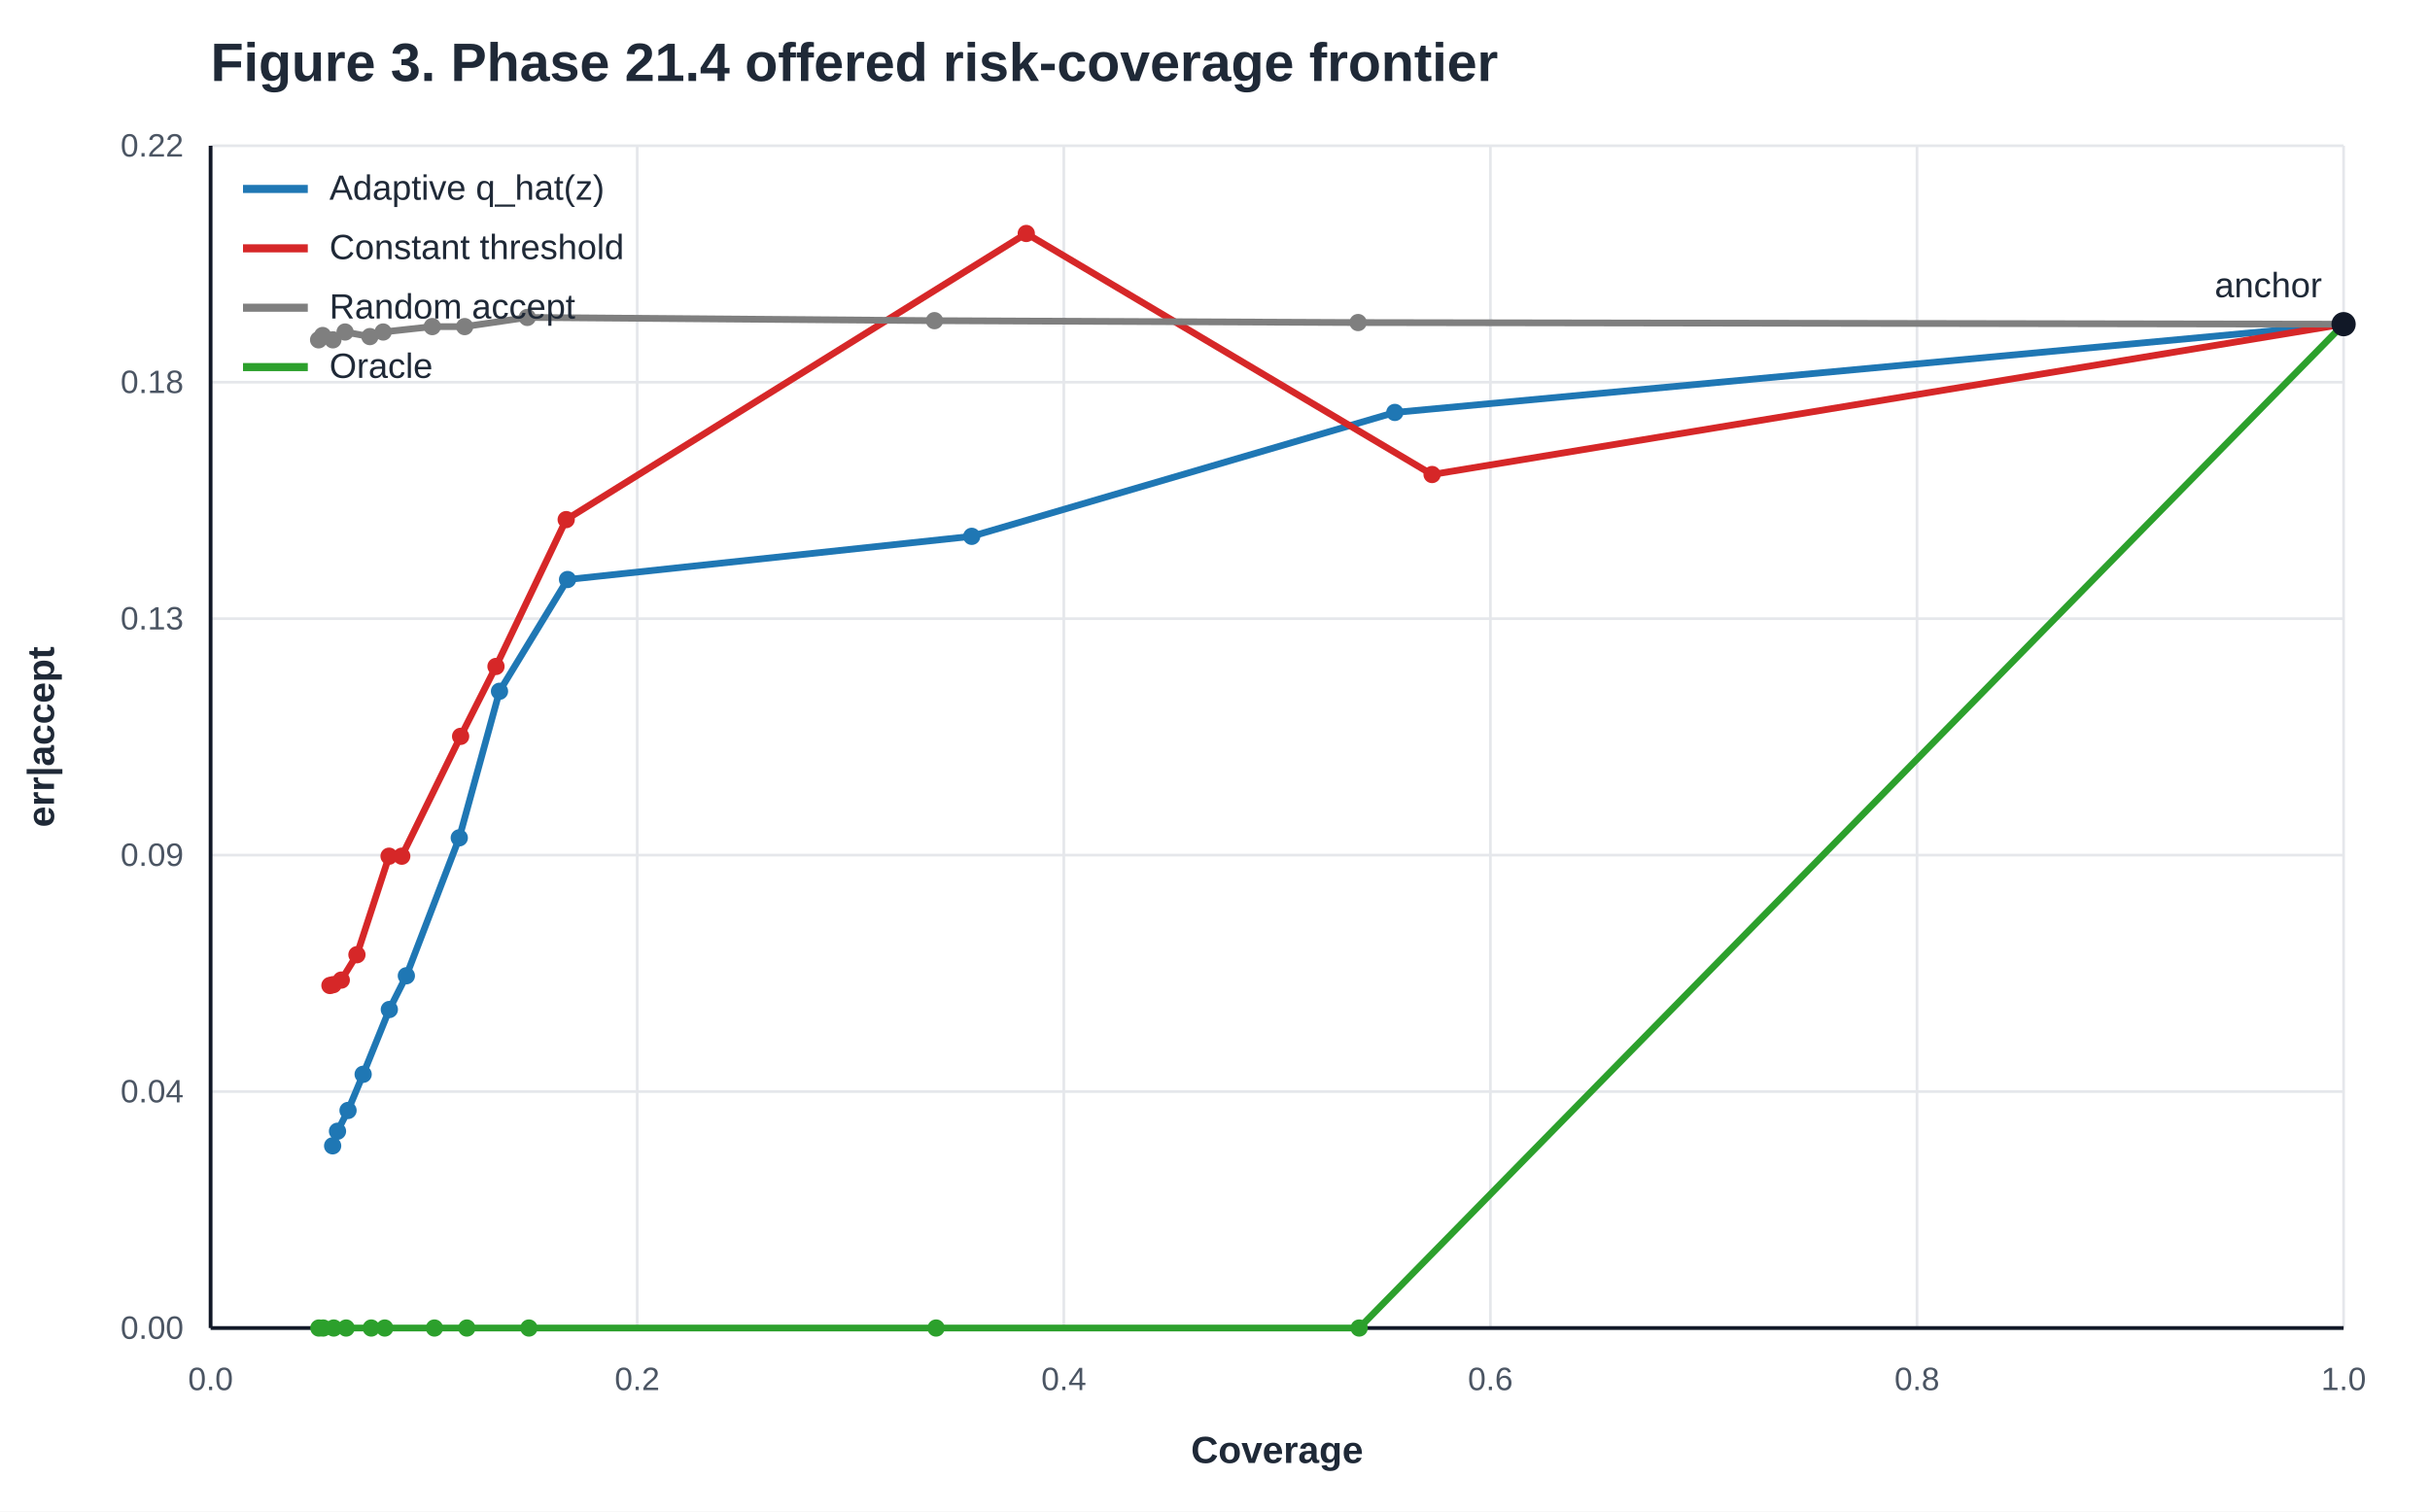
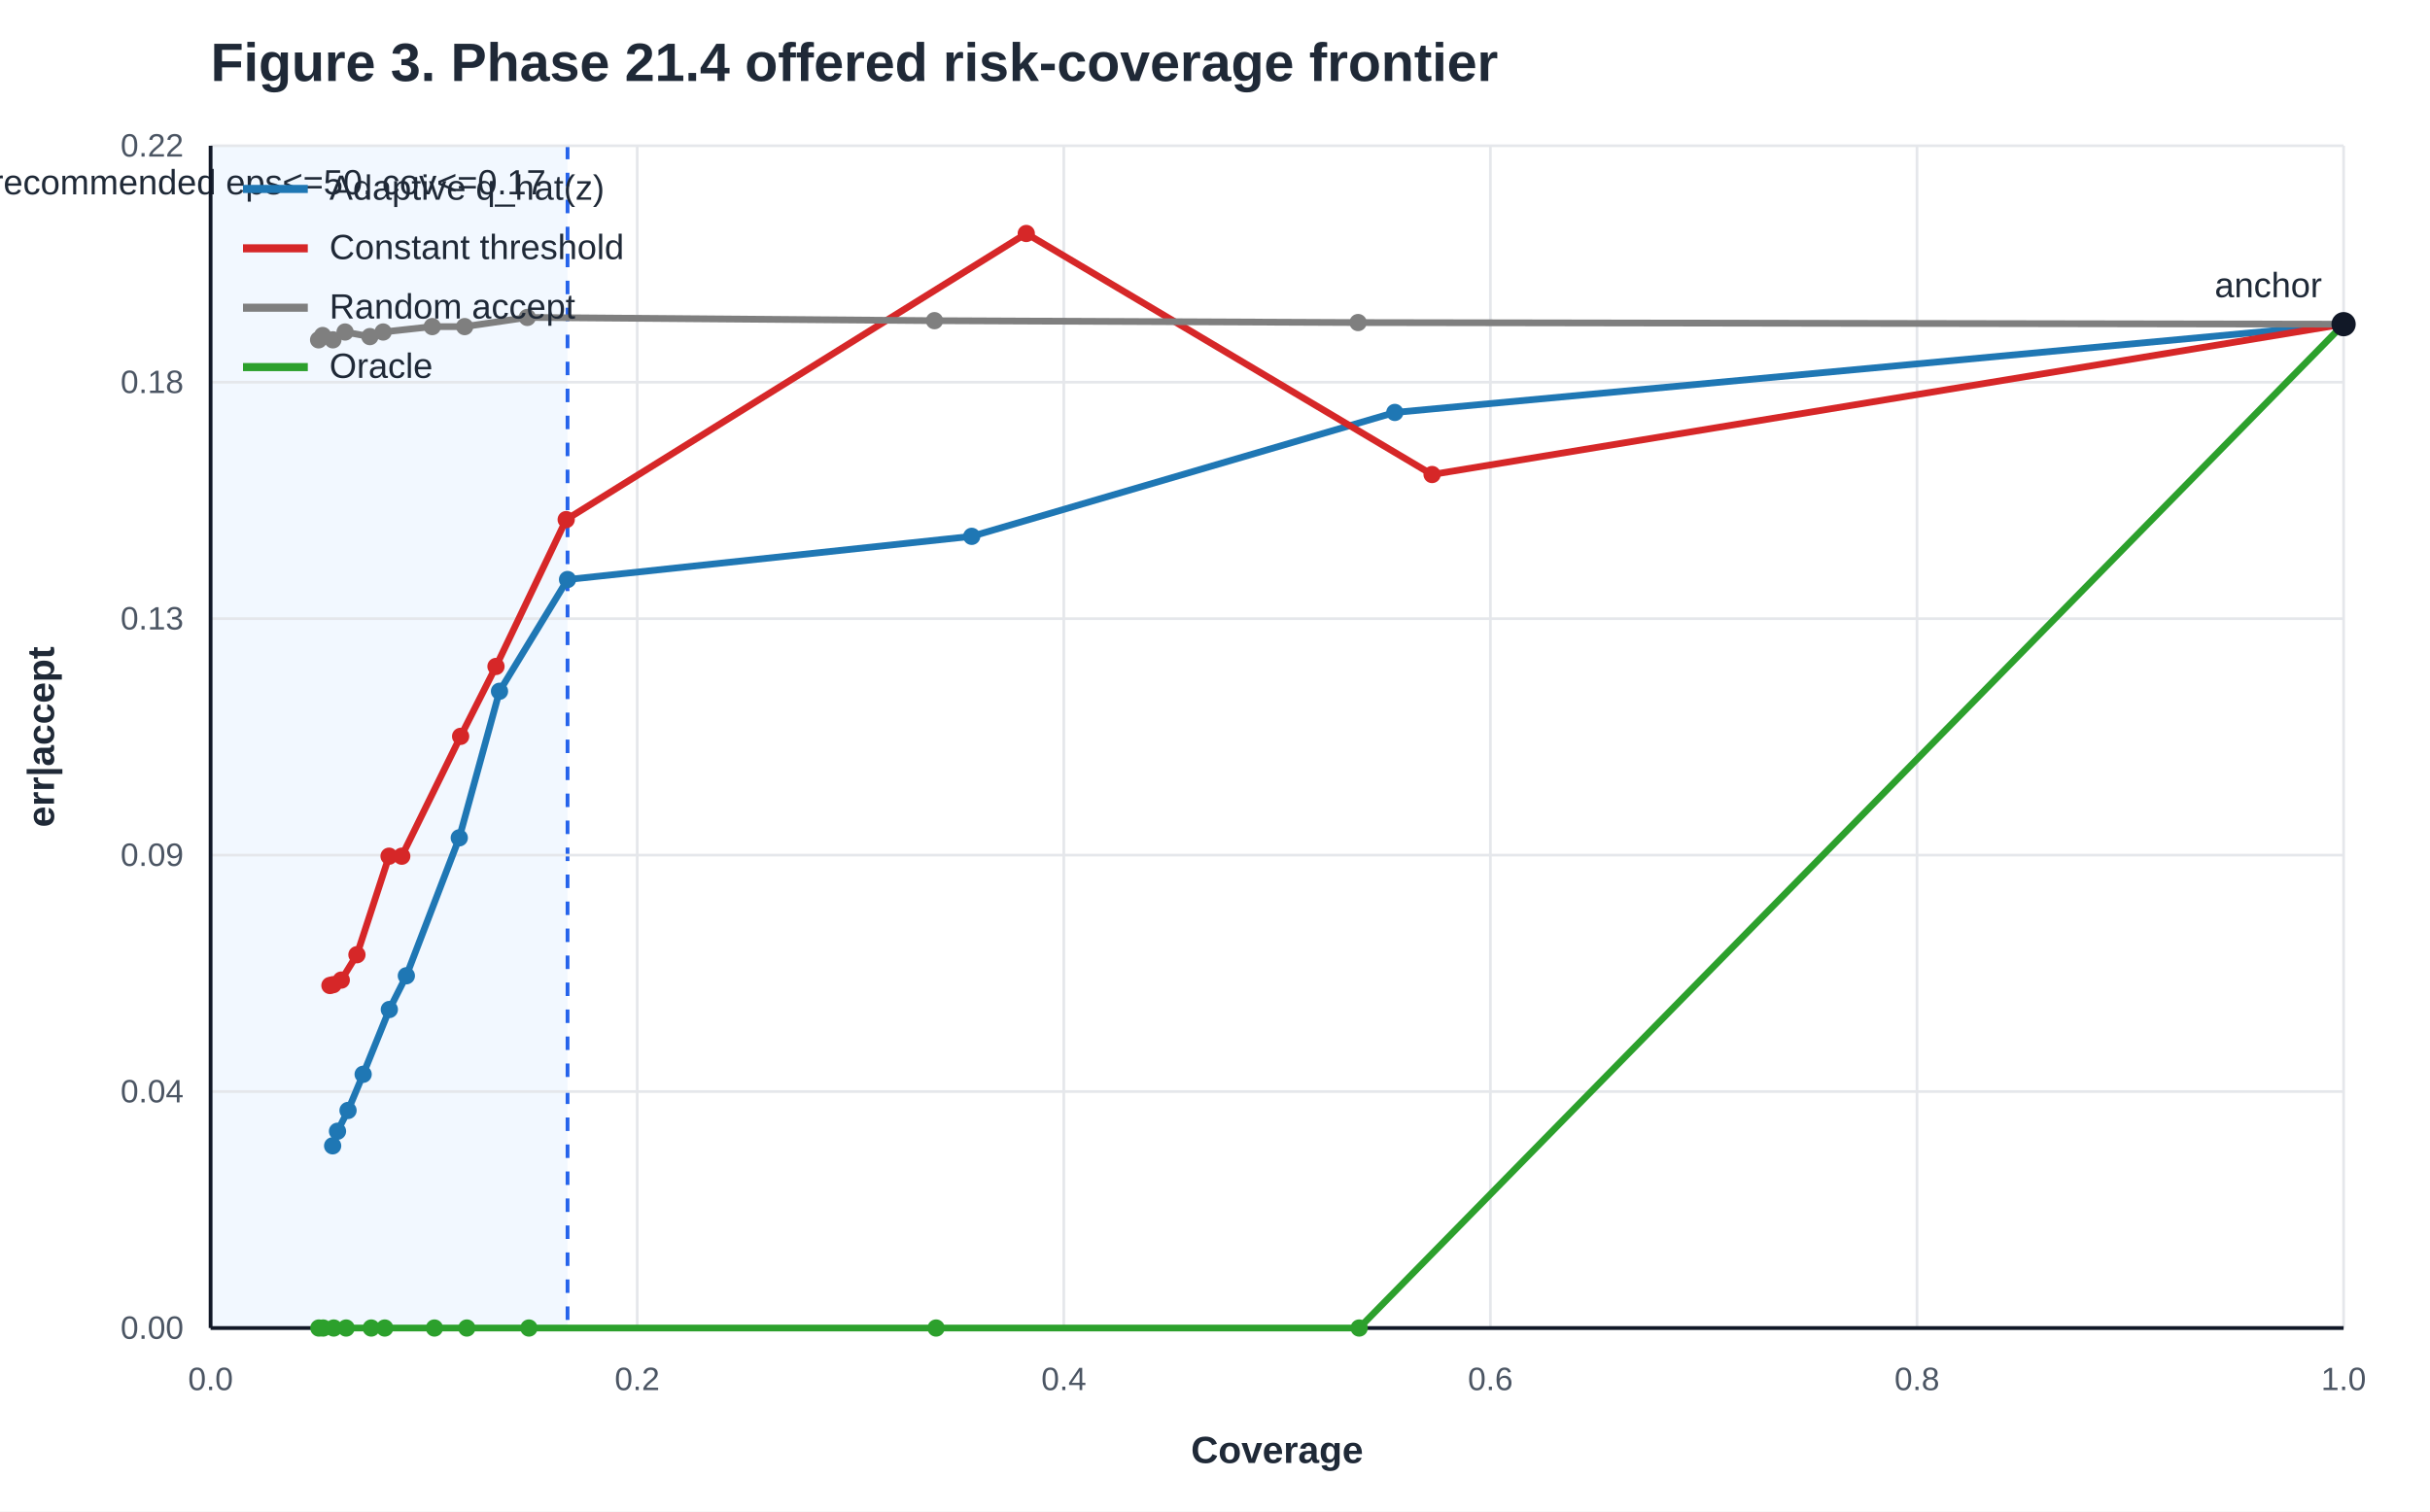
<svg xmlns="http://www.w3.org/2000/svg" width="900" height="560" viewBox="0 0 900 560">
  <style>
text{font-family:Arial,Helvetica,sans-serif;fill:#1f2937} .tick{font-size:12px;fill:#4b5563}
.grid{stroke:#e5e7eb;stroke-width:1}.axis{stroke:#111827;stroke-width:1.4}
.title{font-size:20px;font-weight:700}.label{font-size:14px;font-weight:700}.legend{font-size:13px}
</style>
  <rect x="0" y="0" width="900" height="560" fill="#ffffff" />
  <text class="title" x="78" y="30">Figure 3. Phase 21.4 offered risk-coverage frontier</text>
+   <rect x="78" y="54" width="132.2" height="438" fill="#e8f3ff" opacity="0.55" />
+   <line x1="210.2" y1="54" x2="210.2" y2="492" stroke="#2563eb" stroke-width="1.4" stroke-dasharray="5 5" />
+   <text class="legend" x="202.2" y="72" text-anchor="end">recommended eps&lt;=50, cov&lt;=0.17</text>
  <line class="grid" x1="78.0" y1="54" x2="78.0" y2="492" />
  <text class="tick" x="78.0" y="515" text-anchor="middle">0.0</text>
  <line class="grid" x1="236.0" y1="54" x2="236.0" y2="492" />
  <text class="tick" x="236.0" y="515" text-anchor="middle">0.2</text>
  <line class="grid" x1="394.0" y1="54" x2="394.0" y2="492" />
  <text class="tick" x="394.0" y="515" text-anchor="middle">0.4</text>
  <line class="grid" x1="552.0" y1="54" x2="552.0" y2="492" />
  <text class="tick" x="552.0" y="515" text-anchor="middle">0.6</text>
  <line class="grid" x1="710.0" y1="54" x2="710.0" y2="492" />
  <text class="tick" x="710.0" y="515" text-anchor="middle">0.8</text>
  <line class="grid" x1="868.0" y1="54" x2="868.0" y2="492" />
  <text class="tick" x="868.0" y="515" text-anchor="middle">1.0</text>
  <line class="grid" x1="78" y1="492.0" x2="868" y2="492.0" />
  <text class="tick" x="68" y="496.0" text-anchor="end">0.00</text>
  <line class="grid" x1="78" y1="404.4" x2="868" y2="404.4" />
  <text class="tick" x="68" y="408.4" text-anchor="end">0.04</text>
  <line class="grid" x1="78" y1="316.8" x2="868" y2="316.8" />
  <text class="tick" x="68" y="320.8" text-anchor="end">0.09</text>
  <line class="grid" x1="78" y1="229.2" x2="868" y2="229.2" />
  <text class="tick" x="68" y="233.2" text-anchor="end">0.13</text>
  <line class="grid" x1="78" y1="141.6" x2="868" y2="141.6" />
  <text class="tick" x="68" y="145.6" text-anchor="end">0.18</text>
  <line class="grid" x1="78" y1="54.0" x2="868" y2="54.0" />
  <text class="tick" x="68" y="58.0" text-anchor="end">0.22</text>
  <line class="axis" x1="78" y1="492" x2="868" y2="492" />
  <line class="axis" x1="78" y1="54" x2="78" y2="492" />
  <text class="label" x="473.0" y="542" text-anchor="middle">Coverage</text>
  <text class="label" transform="translate(20 273.0) rotate(-90)" text-anchor="middle">err|accept</text>
  <polyline points="123.2,424.5 125.0,419.1 128.9,411.4 134.5,398.0 144.2,374.0 150.5,361.5 170.1,310.4 185.0,256.1 210.2,214.7 359.9,198.7 516.6,152.8 868.0,120.1 868.0,120.1" fill="none" stroke="#1f77b4" stroke-width="2.5" />
  <circle cx="123.2" cy="424.5" r="3.2" fill="#1f77b4" />
  <circle cx="125.0" cy="419.1" r="3.2" fill="#1f77b4" />
  <circle cx="128.9" cy="411.4" r="3.2" fill="#1f77b4" />
  <circle cx="134.5" cy="398.0" r="3.2" fill="#1f77b4" />
  <circle cx="144.2" cy="374.0" r="3.2" fill="#1f77b4" />
  <circle cx="150.5" cy="361.5" r="3.2" fill="#1f77b4" />
  <circle cx="170.1" cy="310.4" r="3.2" fill="#1f77b4" />
  <circle cx="185.0" cy="256.1" r="3.2" fill="#1f77b4" />
  <circle cx="210.2" cy="214.7" r="3.2" fill="#1f77b4" />
  <circle cx="359.9" cy="198.7" r="3.2" fill="#1f77b4" />
  <circle cx="516.6" cy="152.8" r="3.2" fill="#1f77b4" />
  <circle cx="868.0" cy="120.1" r="3.2" fill="#1f77b4" />
  <circle cx="868.0" cy="120.1" r="3.2" fill="#1f77b4" />
  <polyline points="122.2,365.1 123.4,364.8 126.4,363.1 132.2,353.7 144.1,317.2 148.8,317.2 170.6,272.8 183.7,246.9 209.7,192.5 380.1,86.5 530.4,175.8 868.0,120.1 868.0,120.1" fill="none" stroke="#d62728" stroke-width="2.5" />
  <circle cx="122.2" cy="365.1" r="3.2" fill="#d62728" />
  <circle cx="123.4" cy="364.8" r="3.2" fill="#d62728" />
  <circle cx="126.4" cy="363.1" r="3.2" fill="#d62728" />
  <circle cx="132.2" cy="353.7" r="3.2" fill="#d62728" />
  <circle cx="144.1" cy="317.2" r="3.2" fill="#d62728" />
  <circle cx="148.8" cy="317.2" r="3.2" fill="#d62728" />
  <circle cx="170.6" cy="272.8" r="3.2" fill="#d62728" />
  <circle cx="183.7" cy="246.9" r="3.2" fill="#d62728" />
  <circle cx="209.7" cy="192.5" r="3.2" fill="#d62728" />
  <circle cx="380.1" cy="86.5" r="3.2" fill="#d62728" />
  <circle cx="530.4" cy="175.8" r="3.2" fill="#d62728" />
  <circle cx="868.0" cy="120.1" r="3.2" fill="#d62728" />
  <circle cx="868.0" cy="120.1" r="3.2" fill="#d62728" />
  <polyline points="118.0,125.9 119.5,124.3 123.3,125.9 127.8,123.0 137.0,124.7 141.9,123.0 160.1,121.0 172.1,121.0 195.3,117.6 346.1,118.8 503.0,119.5 868.0,120.1 868.0,120.1" fill="none" stroke="#7f7f7f" stroke-width="2.5" />
  <circle cx="118.0" cy="125.9" r="3.2" fill="#7f7f7f" />
  <circle cx="119.5" cy="124.3" r="3.2" fill="#7f7f7f" />
  <circle cx="123.3" cy="125.9" r="3.2" fill="#7f7f7f" />
  <circle cx="127.8" cy="123.0" r="3.2" fill="#7f7f7f" />
  <circle cx="137.0" cy="124.7" r="3.2" fill="#7f7f7f" />
  <circle cx="141.9" cy="123.0" r="3.2" fill="#7f7f7f" />
  <circle cx="160.1" cy="121.0" r="3.2" fill="#7f7f7f" />
  <circle cx="172.1" cy="121.0" r="3.2" fill="#7f7f7f" />
  <circle cx="195.3" cy="117.6" r="3.2" fill="#7f7f7f" />
  <circle cx="346.1" cy="118.8" r="3.2" fill="#7f7f7f" />
  <circle cx="503.0" cy="119.5" r="3.2" fill="#7f7f7f" />
  <circle cx="868.0" cy="120.1" r="3.2" fill="#7f7f7f" />
  <circle cx="868.0" cy="120.1" r="3.2" fill="#7f7f7f" />
  <polyline points="118.1,492.0 119.7,492.0 123.6,492.0 128.2,492.0 137.5,492.0 142.5,492.0 160.9,492.0 172.9,492.0 195.9,492.0 346.7,492.0 503.4,492.0 868.0,120.1 868.0,120.1" fill="none" stroke="#2ca02c" stroke-width="2.5" />
  <circle cx="118.1" cy="492.0" r="3.2" fill="#2ca02c" />
  <circle cx="119.7" cy="492.0" r="3.2" fill="#2ca02c" />
  <circle cx="123.6" cy="492.0" r="3.2" fill="#2ca02c" />
  <circle cx="128.2" cy="492.0" r="3.2" fill="#2ca02c" />
  <circle cx="137.5" cy="492.0" r="3.2" fill="#2ca02c" />
  <circle cx="142.5" cy="492.0" r="3.2" fill="#2ca02c" />
  <circle cx="160.9" cy="492.0" r="3.2" fill="#2ca02c" />
  <circle cx="172.9" cy="492.0" r="3.2" fill="#2ca02c" />
  <circle cx="195.9" cy="492.0" r="3.2" fill="#2ca02c" />
  <circle cx="346.7" cy="492.0" r="3.2" fill="#2ca02c" />
  <circle cx="503.4" cy="492.0" r="3.2" fill="#2ca02c" />
  <circle cx="868.0" cy="120.1" r="3.2" fill="#2ca02c" />
  <circle cx="868.0" cy="120.1" r="3.2" fill="#2ca02c" />
  <circle cx="868.0" cy="120.1" r="4.5" fill="#111827" />
  <text class="legend" x="860.0" y="110.1" text-anchor="end">anchor</text>
  <line x1="90" y1="70" x2="114" y2="70" stroke="#1f77b4" stroke-width="3" />
  <text class="legend" x="122" y="74">Adaptive q_hat(z)</text>
  <line x1="90" y1="92" x2="114" y2="92" stroke="#d62728" stroke-width="3" />
  <text class="legend" x="122" y="96">Constant threshold</text>
  <line x1="90" y1="114" x2="114" y2="114" stroke="#7f7f7f" stroke-width="3" />
  <text class="legend" x="122" y="118">Random accept</text>
  <line x1="90" y1="136" x2="114" y2="136" stroke="#2ca02c" stroke-width="3" />
  <text class="legend" x="122" y="140">Oracle</text>
</svg>
